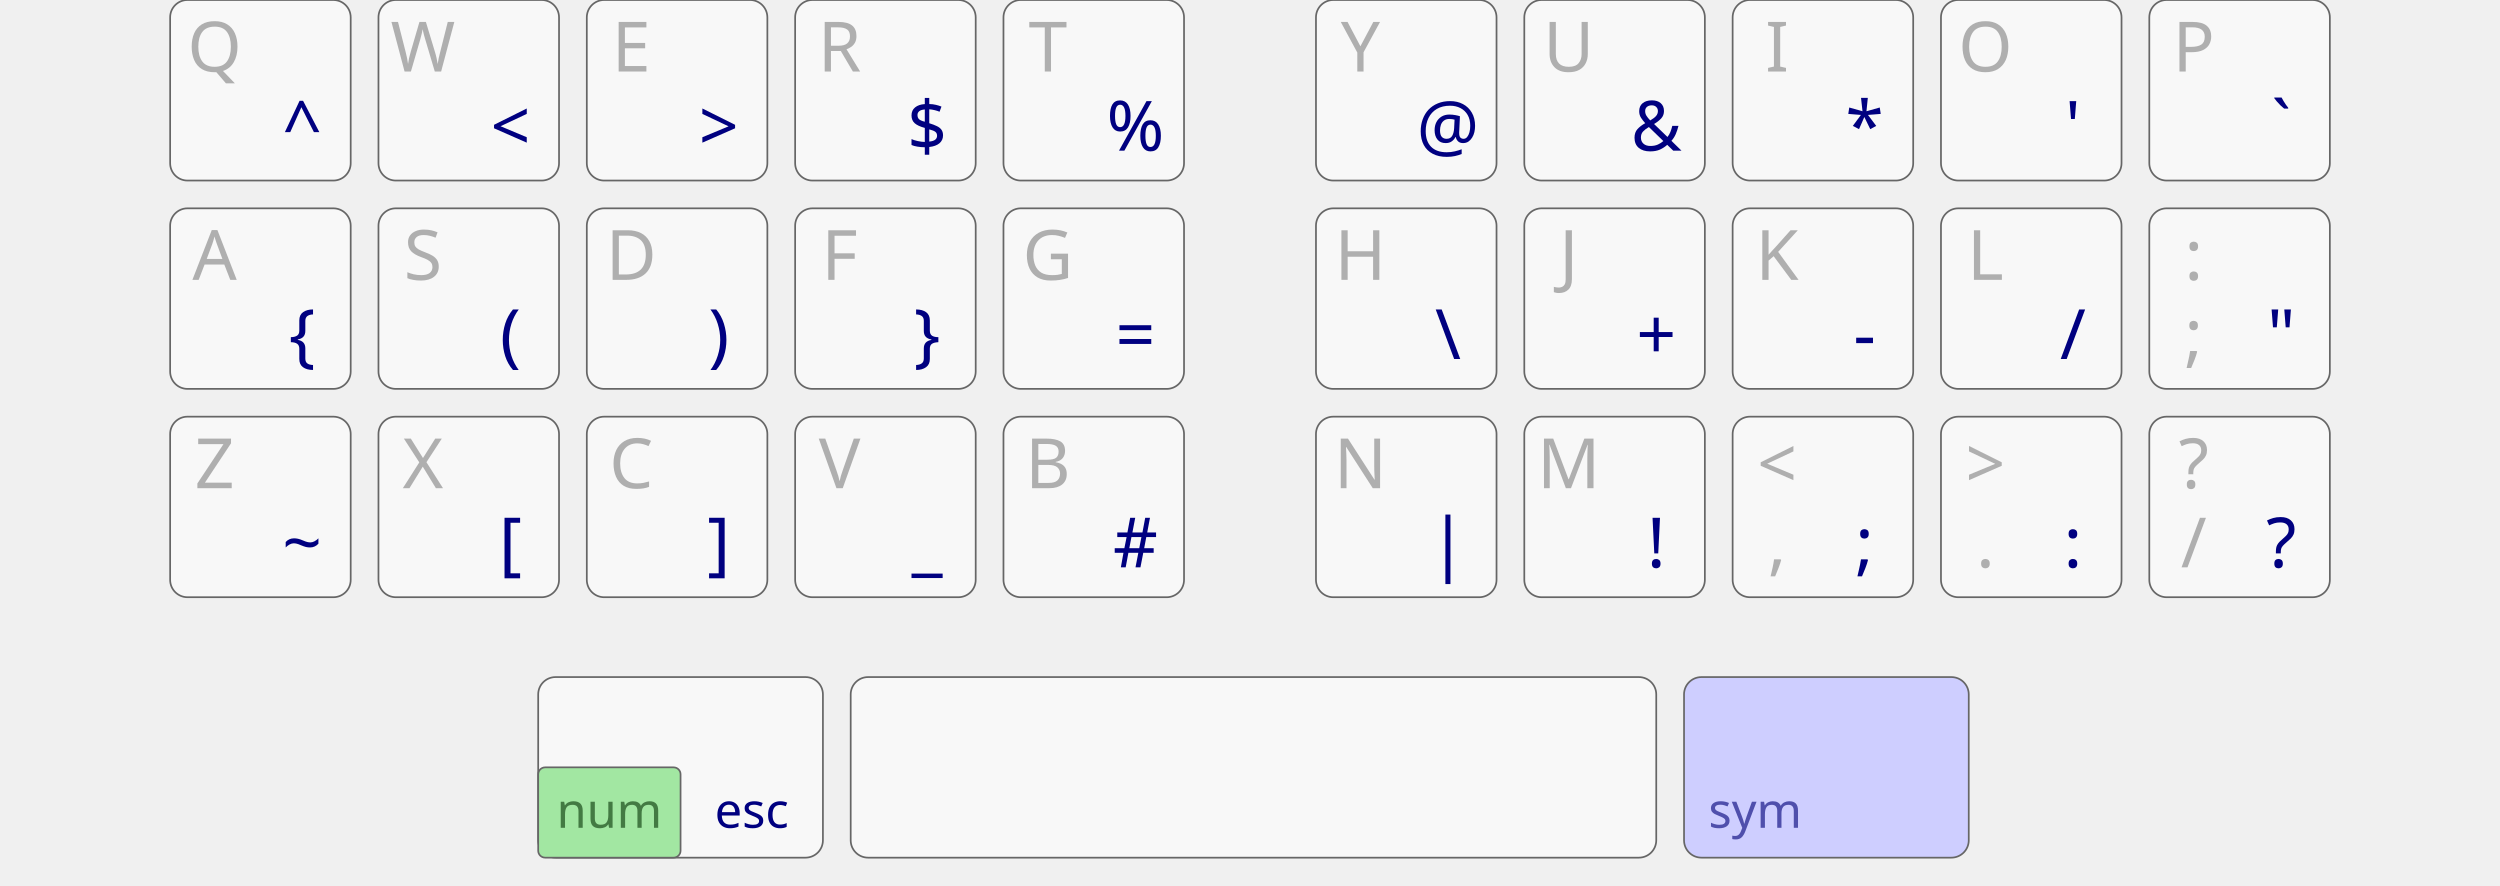
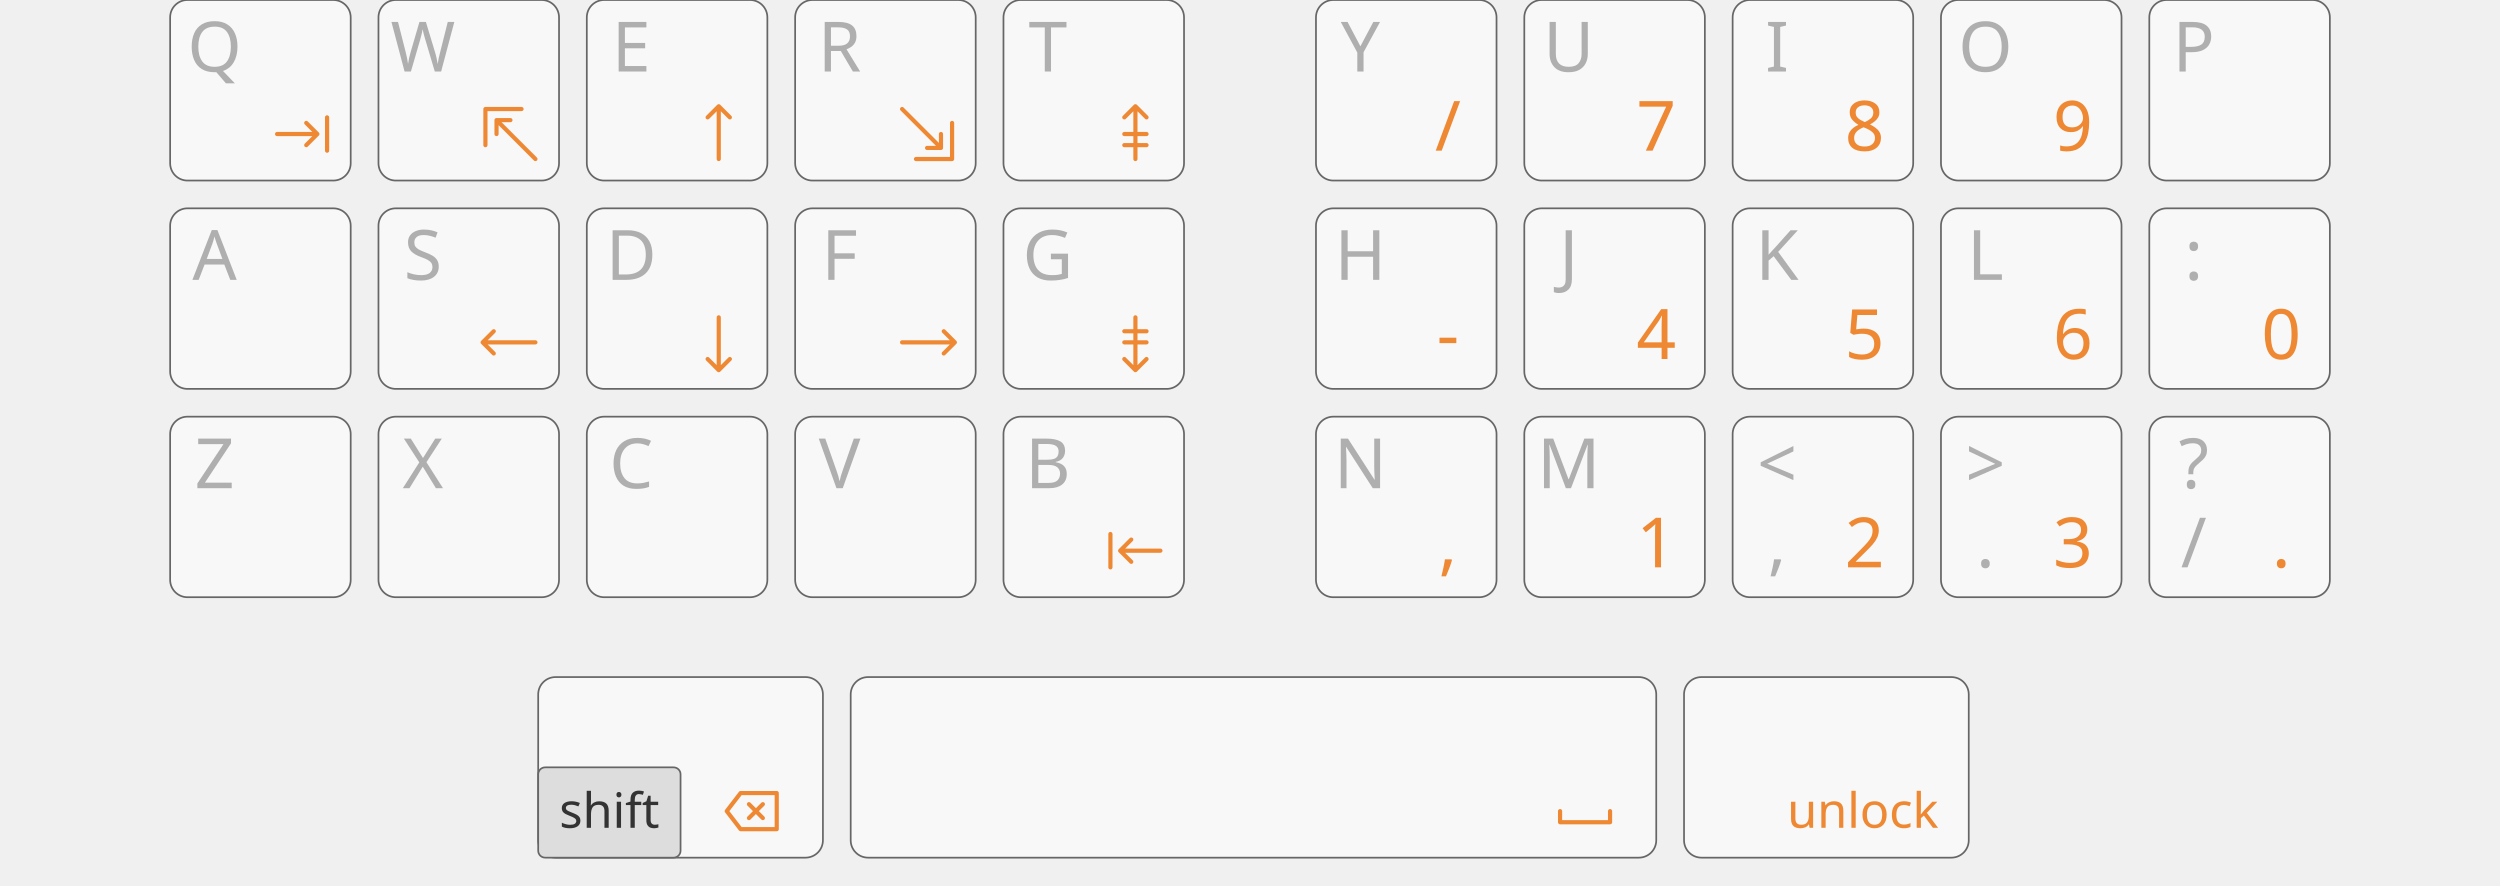
<svg xmlns="http://www.w3.org/2000/svg" viewBox="-45 0 720 255">
  <style>
    :root {
      color-scheme: light dark;
    }

    rect {
      fill: #fff;
      fill: #f8f8f8;
      stroke: #666;
      stroke-width: .5px;
    }
+     .glyph {
+       transform: scale(0.4) translate(-24px, -36px);
+       stroke-width: 3px;
+       stroke-linecap: round;
+       stroke-linejoin: round;
+       fill: none;
+     }
    text {
      fill: #666;
      font: normal 20px sans-serif;
      text-align: center;
      text-anchor: middle;
    }
+     use {
+       stroke: #666;
+     }

    .specialKey text,
-     .mod, .pc { font-size: 14px; }
- 
+     .mod, .hrm, .pc { font-size: 14px; }
+     .shortcut       { font-size: 11px; display: none; }
+ 
+     .dual { transform: translateY(26px); }
    .mod rect.mod { fill: #ddd; }
- 
+     .hrm { display: none; }
+ 
+     text.hrm,
    text.mod  { fill: #333; }
-     text.num  { fill: green; }
-     text.sym  { fill: navy; }
-     .thumbSym rect  { fill: #ceceff; }
-     .thumbSym text  { fill: #4f4fac; }
-     .thumbNum .dual { fill: #a2e7a2; transform: translateY(26px); }
-     .thumbNum .mod  { fill: #437a43; }
+     rect.hrm,
+     use.hrm { stroke: #333; }
+     text.nav  { fill: #e83; }
+     use.nav { stroke: #e83; }
    .nav rect.mod { stroke: #e83; stroke-width: 1px; }
+          rect.hrm { stroke: #444; stroke-width: 1px; }

    .level1, .level2 { opacity: 0.5; }

    @media (prefers-color-scheme: dark) {
      rect          { fill: #333; }
      text          { fill: #bbb; }
+       use         { stroke: #bbb; }
+       use.hrm,
+       rect.hrm    { stroke: #eee; }
+       text.hrm,
      text.mod      { fill: #eee; }
-       text.num      { fill: #6d6; }
-       text.sym      { fill: #aaf; }
      .mod rect.mod { fill: #666; }
-       .thumbSym rect  { fill: #66b; }
-       .thumbSym text  { fill: #11a; }
-       .thumbNum .dual { fill: #484; }
-       .thumbNum .mod  { fill: #141; }
    }

    .left  { transform: translateX(  4px); }
    .right { transform: translateX(334px); }

    .row_1 { transform: translateY(  0px); }
    .row_2 { transform: translateY( 60px); }
    .row_3 { transform: translateY(120px); }

    .col_1, .col_6 { transform: translateX(  0px); }
    .col_2, .col_7 { transform: translateX( 60px); }
    .col_3, .col_8 { transform: translateX(120px); }
    .col_4, .col_9 { transform: translateX(180px); }
    .col_5, .col_0 { transform: translateX(240px); }

    .thb_left  { transform: translate(110px, 195px); }
    .thb_space { transform: translate(200px, 195px); }
    .thb_right { transform: translate(440px, 195px); }

    .thb_3 { transform: translate(120px, 195px); }
    .thb_4 { transform: translate(180px, 195px); }
    .thb_5 { transform: translate(240px, 195px); }

    .thb_6 { transform: translate(  0px, 195px); }
    .thb_7 { transform: translate( 60px, 195px); }
    .thb_8 { transform: translate(120px, 195px); }
  </style>
+   <defs>
+     <path class="glyph" id="glyph_backspace" d="M22,19l10,10 M22,29l10-10 M6,24l10,13h26v-26h-26z" />
+     <path class="glyph" id="glyph_delete" d="M16,19l10,10 M16,29l10-10 M42,24l-10,13h-26v-26h26z" />
+     <path class="glyph" id="glyph_return" d="M42,13V27H6 m8-8l-8,8l8,8" />
+     <path class="glyph" id="glyph_space" d="M42,24V32H6V24" />
+     <path class="glyph" id="glyph_escape" d="M24,24l-18-18 m0,10v-10h10 M24,6A18,18,0,1,1,6,24" />
+     <path class="glyph" id="glyph_up" d="M24,42v-36 m-8,6l8-8l8,8" />
+     <path class="glyph" id="glyph_down" d="M24,6v36 m-8,-6l8,8l8-8" />
+     <path class="glyph" id="glyph_pgup" d="M16,32h16 M16,24h16 M24,42v-36 m-8,6l8-8l8,8" />
+     <path class="glyph" id="glyph_pgdown" d="M16,16h16 M16,24h16 M24,6v36 m-8,-6l8,8l8-8" />
+     <path class="glyph" id="glyph_left" d="M42,24h-36 m6-8l-8,8l8,8" />
+     <path class="glyph" id="glyph_right" d="M6,24h36 m-6-8l8,8l-8,8" />
+     <path class="glyph" id="glyph_tab" d="M6,24h27 m-6-8l8,8l-8,8 M42,12V36" />
+     <path class="glyph" id="glyph_btab" d="M42,24h-27 m6-8l-8,8l8,8 M6,12V36" />
+     <path class="glyph" id="glyph_home" d="M42,42l-28-28 m0,10v-10h10 m8-8h-26v26" />
+     <path class="glyph" id="glyph_end" d="M6,6l28,28 m0-10v10h-10 m-8,8h26v-26" />
+     <path class="glyph" id="glyph_prev" d="M24,6A18,18,0,1,1,24,42A18,18,0,1,1,24,6 M26,16l-8,8l8,8" />
+     <path class="glyph" id="glyph_next" d="M24,6A18,18,0,1,1,24,42A18,18,0,1,1,24,6 M22,16l8,8l-8,8" />
+     <path class="glyph" id="glyph_shift" d="M23,7l14,20h-7v16h-14v-16h-7l14,-20" />
+     <path class="glyph" id="glyph_caps" d="M24,7l14,20h-7v6h-14v-6h-7l14,-20 M31,38v5h-14v-5z" />
+     <path class="glyph" id="glyph_command" d="M20,16v16A4,4,0,1,1,16,28h16A4,4,0,1,1,28,32v-16A4,4,0,1,1,32,20h-16A4,4,0,1,1,20,16" />
+     <path class="glyph" id="glyph_option" d="M10,12h8l12,24h8 M28,12h10" />
+     <path class="glyph" id="glyph_control" d="M16,24l8-8l8,8" />
+   </defs>
  <g class="left">
    <g class="col_1">
      <g class="row_1">
        <rect width="52" height="52" rx="5" ry="5" />
        <text x="12.8" y="20.6" class="level2">Q</text>
-         <text x="38.0" y="43.4" class="sym">^</text>
+         <use x="38.0" y="43.4" class="nav" href="#glyph_tab" />
      </g>
      <g class="row_2">
        <rect width="52" height="52" rx="5" ry="5" />
        <text x="12.8" y="20.6" class="level2">A</text>
-         <text x="38.0" y="43.4" class="sym">{</text>
+         <text x="38.0" y="43.4" class="nav shortcut">all</text>
      </g>
      <g class="row_3">
        <rect width="52" height="52" rx="5" ry="5" />
        <text x="12.8" y="20.6" class="level2">Z</text>
-         <text x="38.0" y="43.4" class="sym">~</text>
+         <text x="38.0" y="43.4" class="nav shortcut">undo</text>
      </g>
    </g>
    <g class="col_2">
      <g class="row_1">
        <rect width="52" height="52" rx="5" ry="5" />
        <text x="12.8" y="20.6" class="level2">W</text>
-         <text x="38.0" y="43.4" class="sym">&lt;</text>
+         <use x="38.0" y="43.4" class="nav" href="#glyph_home" />
      </g>
      <g class="row_2">
        <rect width="52" height="52" rx="5" ry="5" />
        <text x="12.8" y="20.6" class="level2">S</text>
-         <text x="38.0" y="43.4" class="sym">(</text>
+         <use x="38.0" y="43.4" class="nav" href="#glyph_left" />
      </g>
      <g class="row_3">
        <rect width="52" height="52" rx="5" ry="5" />
        <text x="12.8" y="20.6" class="level2">X</text>
-         <text x="38.0" y="43.4" class="sym">[</text>
+         <text x="38.0" y="43.4" class="nav shortcut">cut</text>
      </g>
    </g>
    <g class="col_3">
      <g class="row_1">
        <rect width="52" height="52" rx="5" ry="5" />
        <text x="12.8" y="20.6" class="level2">E</text>
-         <text x="38.0" y="43.4" class="sym">&gt;</text>
+         <use x="38.0" y="43.4" class="nav" href="#glyph_up" />
      </g>
      <g class="row_2">
        <rect width="52" height="52" rx="5" ry="5" />
        <text x="12.8" y="20.6" class="level2">D</text>
-         <text x="38.0" y="43.4" class="sym">)</text>
+         <use x="38.0" y="43.4" class="nav" href="#glyph_down" />
      </g>
      <g class="row_3">
        <rect width="52" height="52" rx="5" ry="5" />
        <text x="12.8" y="20.6" class="level2">C</text>
-         <text x="38.0" y="43.4" class="sym">]</text>
+         <text x="38.0" y="43.4" class="nav shortcut">copy</text>
      </g>
    </g>
    <g class="col_4">
      <g class="row_1">
        <rect width="52" height="52" rx="5" ry="5" />
        <text x="12.8" y="20.6" class="level2">R</text>
-         <text x="38.0" y="43.4" class="sym">$</text>
+         <use x="38.0" y="43.4" class="nav" href="#glyph_end" />
      </g>
      <g class="row_2">
        <rect width="52" height="52" rx="5" ry="5" />
        <text x="12.8" y="20.6" class="level2">F</text>
-         <text x="38.0" y="43.4" class="sym">}</text>
+         <use x="38.0" y="43.4" class="nav" href="#glyph_right" />
      </g>
      <g class="row_3">
        <rect width="52" height="52" rx="5" ry="5" />
        <text x="12.8" y="20.6" class="level2">V</text>
-         <text x="38.0" y="43.4" class="sym">_</text>
+         <text x="38.0" y="43.4" class="nav shortcut">paste</text>
      </g>
    </g>
    <g class="col_5">
      <g class="row_1">
        <rect width="52" height="52" rx="5" ry="5" />
        <text x="12.8" y="20.6" class="level2">T</text>
-         <text x="38.0" y="43.4" class="sym">%</text>
+         <use x="38.0" y="43.4" class="nav" href="#glyph_pgup" />
      </g>
      <g class="row_2">
        <rect width="52" height="52" rx="5" ry="5" />
        <text x="12.8" y="20.6" class="level2">G</text>
-         <text x="38.0" y="43.4" class="sym">=</text>
+         <use x="38.0" y="43.4" class="nav" href="#glyph_pgdown" />
      </g>
      <g class="row_3">
        <rect width="52" height="52" rx="5" ry="5" />
        <text x="12.8" y="20.6" class="level2">B</text>
-         <text x="38.0" y="43.4" class="sym">#</text>
+         <use x="38.0" y="43.4" class="nav" href="#glyph_btab" />
      </g>
    </g>
  </g>
  <g class="right">
    <g class="col_6">
      <g class="row_1">
        <rect width="52" height="52" rx="5" ry="5" />
        <text x="12.8" y="20.6" class="level2">Y</text>
-         <text x="38.0" y="43.4" class="sym">@</text>
+         <text x="38.0" y="43.4" class="nav">/</text>
      </g>
      <g class="row_2">
        <rect width="52" height="52" rx="5" ry="5" />
        <text x="12.8" y="20.6" class="level2">H</text>
-         <text x="38.0" y="43.4" class="sym">\</text>
+         <text x="38.0" y="43.4" class="nav">-</text>
      </g>
      <g class="row_3">
        <rect width="52" height="52" rx="5" ry="5" />
        <text x="12.8" y="20.6" class="level2">N</text>
-         <text x="38.0" y="43.4" class="sym">|</text>
+         <text x="38.0" y="43.4" class="nav">,</text>
      </g>
    </g>
    <g class="col_7">
      <g class="row_1">
        <rect width="52" height="52" rx="5" ry="5" />
        <text x="12.8" y="20.6" class="level2">U</text>
-         <text x="38.0" y="43.4" class="sym">&amp;</text>
-       </g>
-       <g class="row_2">
-         <rect width="52" height="52" rx="5" ry="5" />
+         <text x="38.0" y="43.4" class="nav">7</text>
+       </g>
+       <g class="row_2">
+         <rect width="52" height="52" rx="5" ry="5" />
+         <rect width="26" height="26" rx="2" ry="2" class="dual hrm" />
+         <use x="12.8" y="43.4" class="hrm" href="#glyph_control" />
        <text x="12.8" y="20.6" class="level2">J</text>
-         <text x="38.0" y="43.4" class="sym">+</text>
+         <text x="38.0" y="43.4" class="nav">4</text>
      </g>
      <g class="row_3">
        <rect width="52" height="52" rx="5" ry="5" />
        <text x="12.8" y="20.6" class="level2">M</text>
-         <text x="38.0" y="43.4" class="sym">!</text>
+         <text x="38.0" y="43.4" class="nav">1</text>
      </g>
    </g>
    <g class="col_8">
      <g class="row_1">
        <rect width="52" height="52" rx="5" ry="5" />
        <text x="12.8" y="20.6" class="level2">I</text>
-         <text x="38.0" y="43.4" class="sym">*</text>
-       </g>
-       <g class="row_2">
-         <rect width="52" height="52" rx="5" ry="5" />
+         <text x="38.0" y="43.4" class="nav">8</text>
+       </g>
+       <g class="row_2">
+         <rect width="52" height="52" rx="5" ry="5" />
+         <rect width="26" height="26" rx="2" ry="2" class="dual hrm" />
+         <use x="12.8" y="43.4" class="hrm" href="#glyph_command" />
        <text x="12.8" y="20.6" class="level2">K</text>
-         <text x="38.0" y="43.4" class="sym">-</text>
+         <text x="38.0" y="43.4" class="nav">5</text>
      </g>
      <g class="row_3">
        <rect width="52" height="52" rx="5" ry="5" />
        <text x="12.8" y="43.4" class="level1">,</text>
        <text x="12.8" y="20.6" class="level2">&lt;</text>
-         <text x="38.0" y="43.4" class="sym">;</text>
+         <text x="38.0" y="43.4" class="nav">2</text>
      </g>
    </g>
    <g class="col_9">
      <g class="row_1">
        <rect width="52" height="52" rx="5" ry="5" />
        <text x="12.8" y="20.6" class="level2">O</text>
-         <text x="38.0" y="43.4" class="sym">'</text>
-       </g>
-       <g class="row_2">
-         <rect width="52" height="52" rx="5" ry="5" />
+         <text x="38.0" y="43.4" class="nav">9</text>
+       </g>
+       <g class="row_2">
+         <rect width="52" height="52" rx="5" ry="5" />
+         <rect width="26" height="26" rx="2" ry="2" class="dual hrm" />
+         <use x="12.8" y="43.4" class="hrm" href="#glyph_option" />
        <text x="12.8" y="20.6" class="level2">L</text>
-         <text x="38.0" y="43.4" class="sym">/</text>
+         <text x="38.0" y="43.4" class="nav">6</text>
      </g>
      <g class="row_3">
        <rect width="52" height="52" rx="5" ry="5" />
        <text x="12.8" y="43.4" class="level1">.</text>
        <text x="12.8" y="20.6" class="level2">&gt;</text>
-         <text x="38.0" y="43.4" class="sym">:</text>
+         <text x="38.0" y="43.4" class="nav">3</text>
      </g>
    </g>
    <g class="col_0">
      <g class="row_1">
        <rect width="52" height="52" rx="5" ry="5" />
        <text x="12.8" y="20.6" class="level2">P</text>
-         <text x="38.0" y="43.4" class="sym">`</text>
-       </g>
-       <g class="row_2">
-         <rect width="52" height="52" rx="5" ry="5" />
-         <text x="12.8" y="43.4" class="level1">;</text>
+         <text x="38.0" y="43.4" class="nav pc" />
+       </g>
+       <g class="row_2">
+         <rect width="52" height="52" rx="5" ry="5" />
+         <rect width="26" height="26" rx="2" ry="2" class="dual hrm" />
+         <use x="12.8" y="43.4" class="hrm" href="#glyph_shift" />
        <text x="12.8" y="20.6" class="level2">:</text>
-         <text x="38.0" y="43.4" class="sym">"</text>
+         <text x="38.0" y="43.4" class="nav">0</text>
      </g>
      <g class="row_3">
        <rect width="52" height="52" rx="5" ry="5" />
        <text x="12.8" y="43.4" class="level1">/</text>
        <text x="12.8" y="20.6" class="level2">?</text>
-         <text x="38.0" y="43.4" class="sym">?</text>
+         <text x="38.0" y="43.4" class="nav">.</text>
      </g>
    </g>
  </g>
  <g class="thb_left specialKey mod">
-     <g class="thumbNum">
+     <g>
      <rect width="82" height="52" rx="5" ry="5" />
-       <rect width="41" height="26" rx="2" ry="2" class="dual" />
-       <text x="61.5" y="43.4" class="sym">esc</text>
-       <text x="20.5" y="43.4" class="mod">num</text>
+       <rect width="41" height="26" rx="2" ry="2" class="dual mod" />
+       <text x="20.5" y="43.4" class="mod">shift</text>
+       <use x="61.5" y="43.4" class="nav" href="#glyph_backspace" />
    </g>
  </g>
  <g class="thb_space specialKey nav">
    <g>
      <rect width="232" height="52" rx="5" ry="5" />
+       <use x="211.5" y="43.4" class="nav" href="#glyph_space" />
    </g>
  </g>
  <g class="thb_right specialKey sym">
-     <g class="thumbSym">
+     <g>
      <rect width="82" height="52" rx="5" ry="5" />
-       <text x="20.5" y="43.4">sym</text>
+       <text x="51.5" y="43.4" class="nav">unlock</text>
    </g>
  </g>
</svg>
